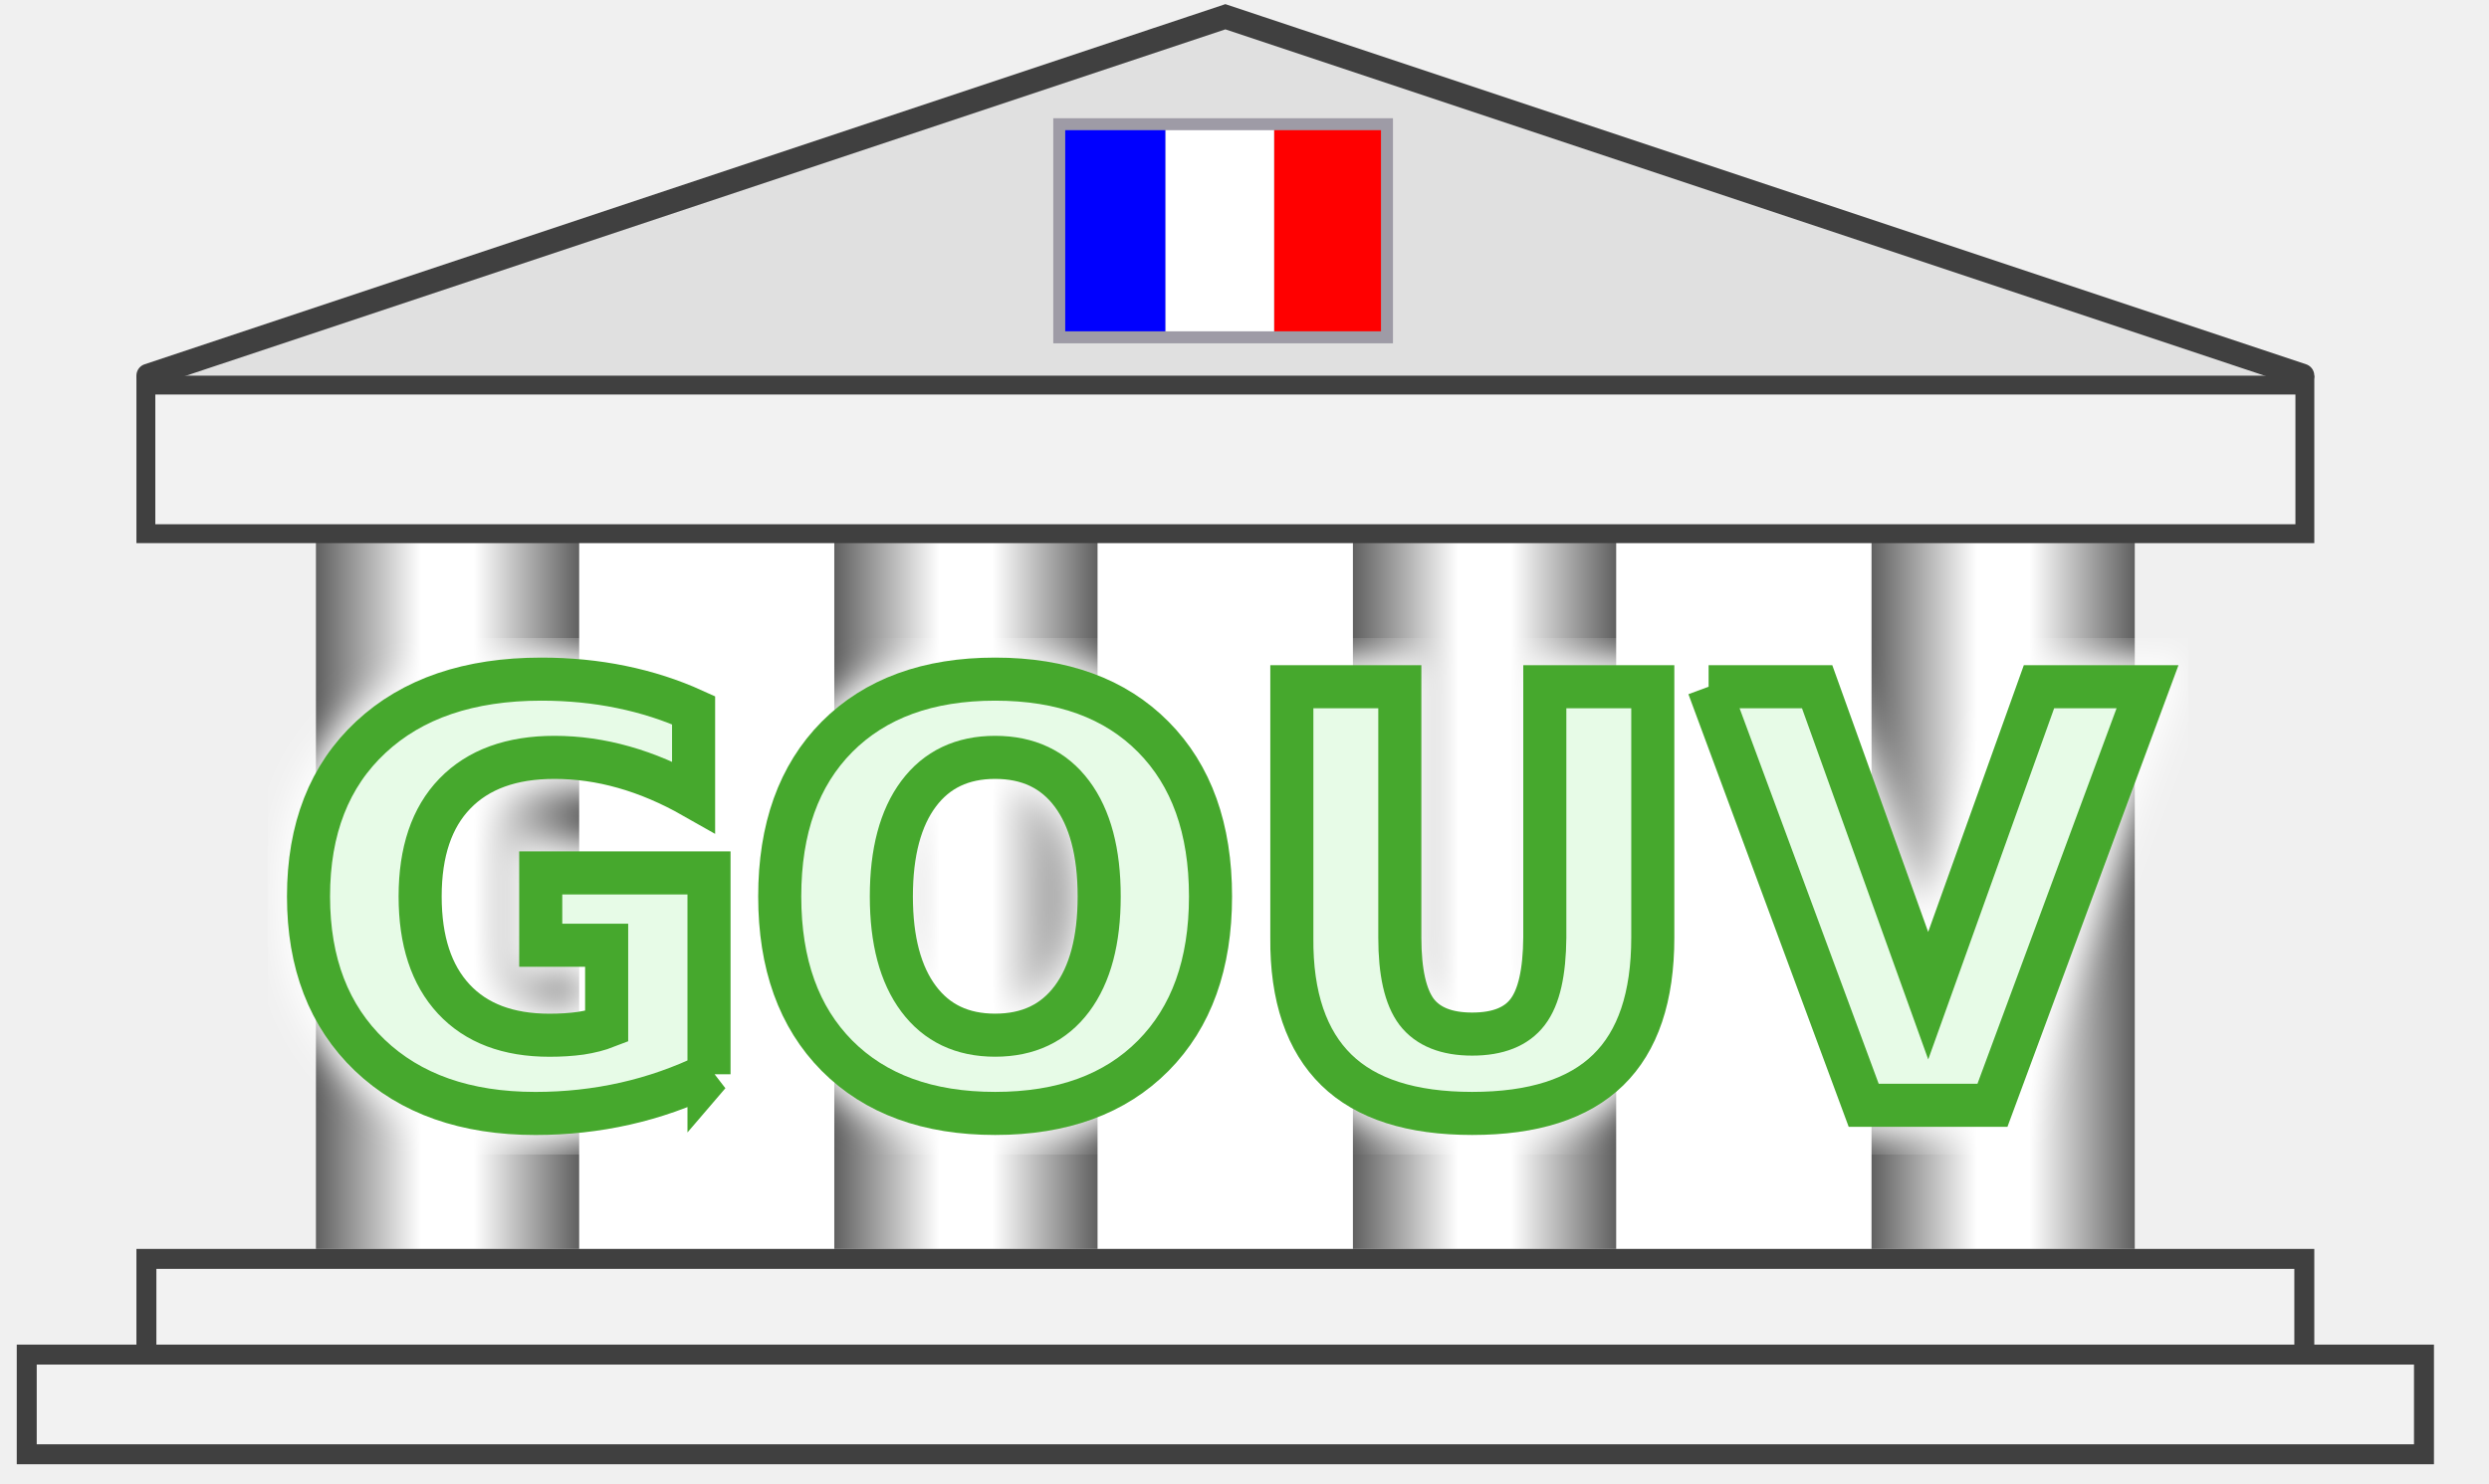
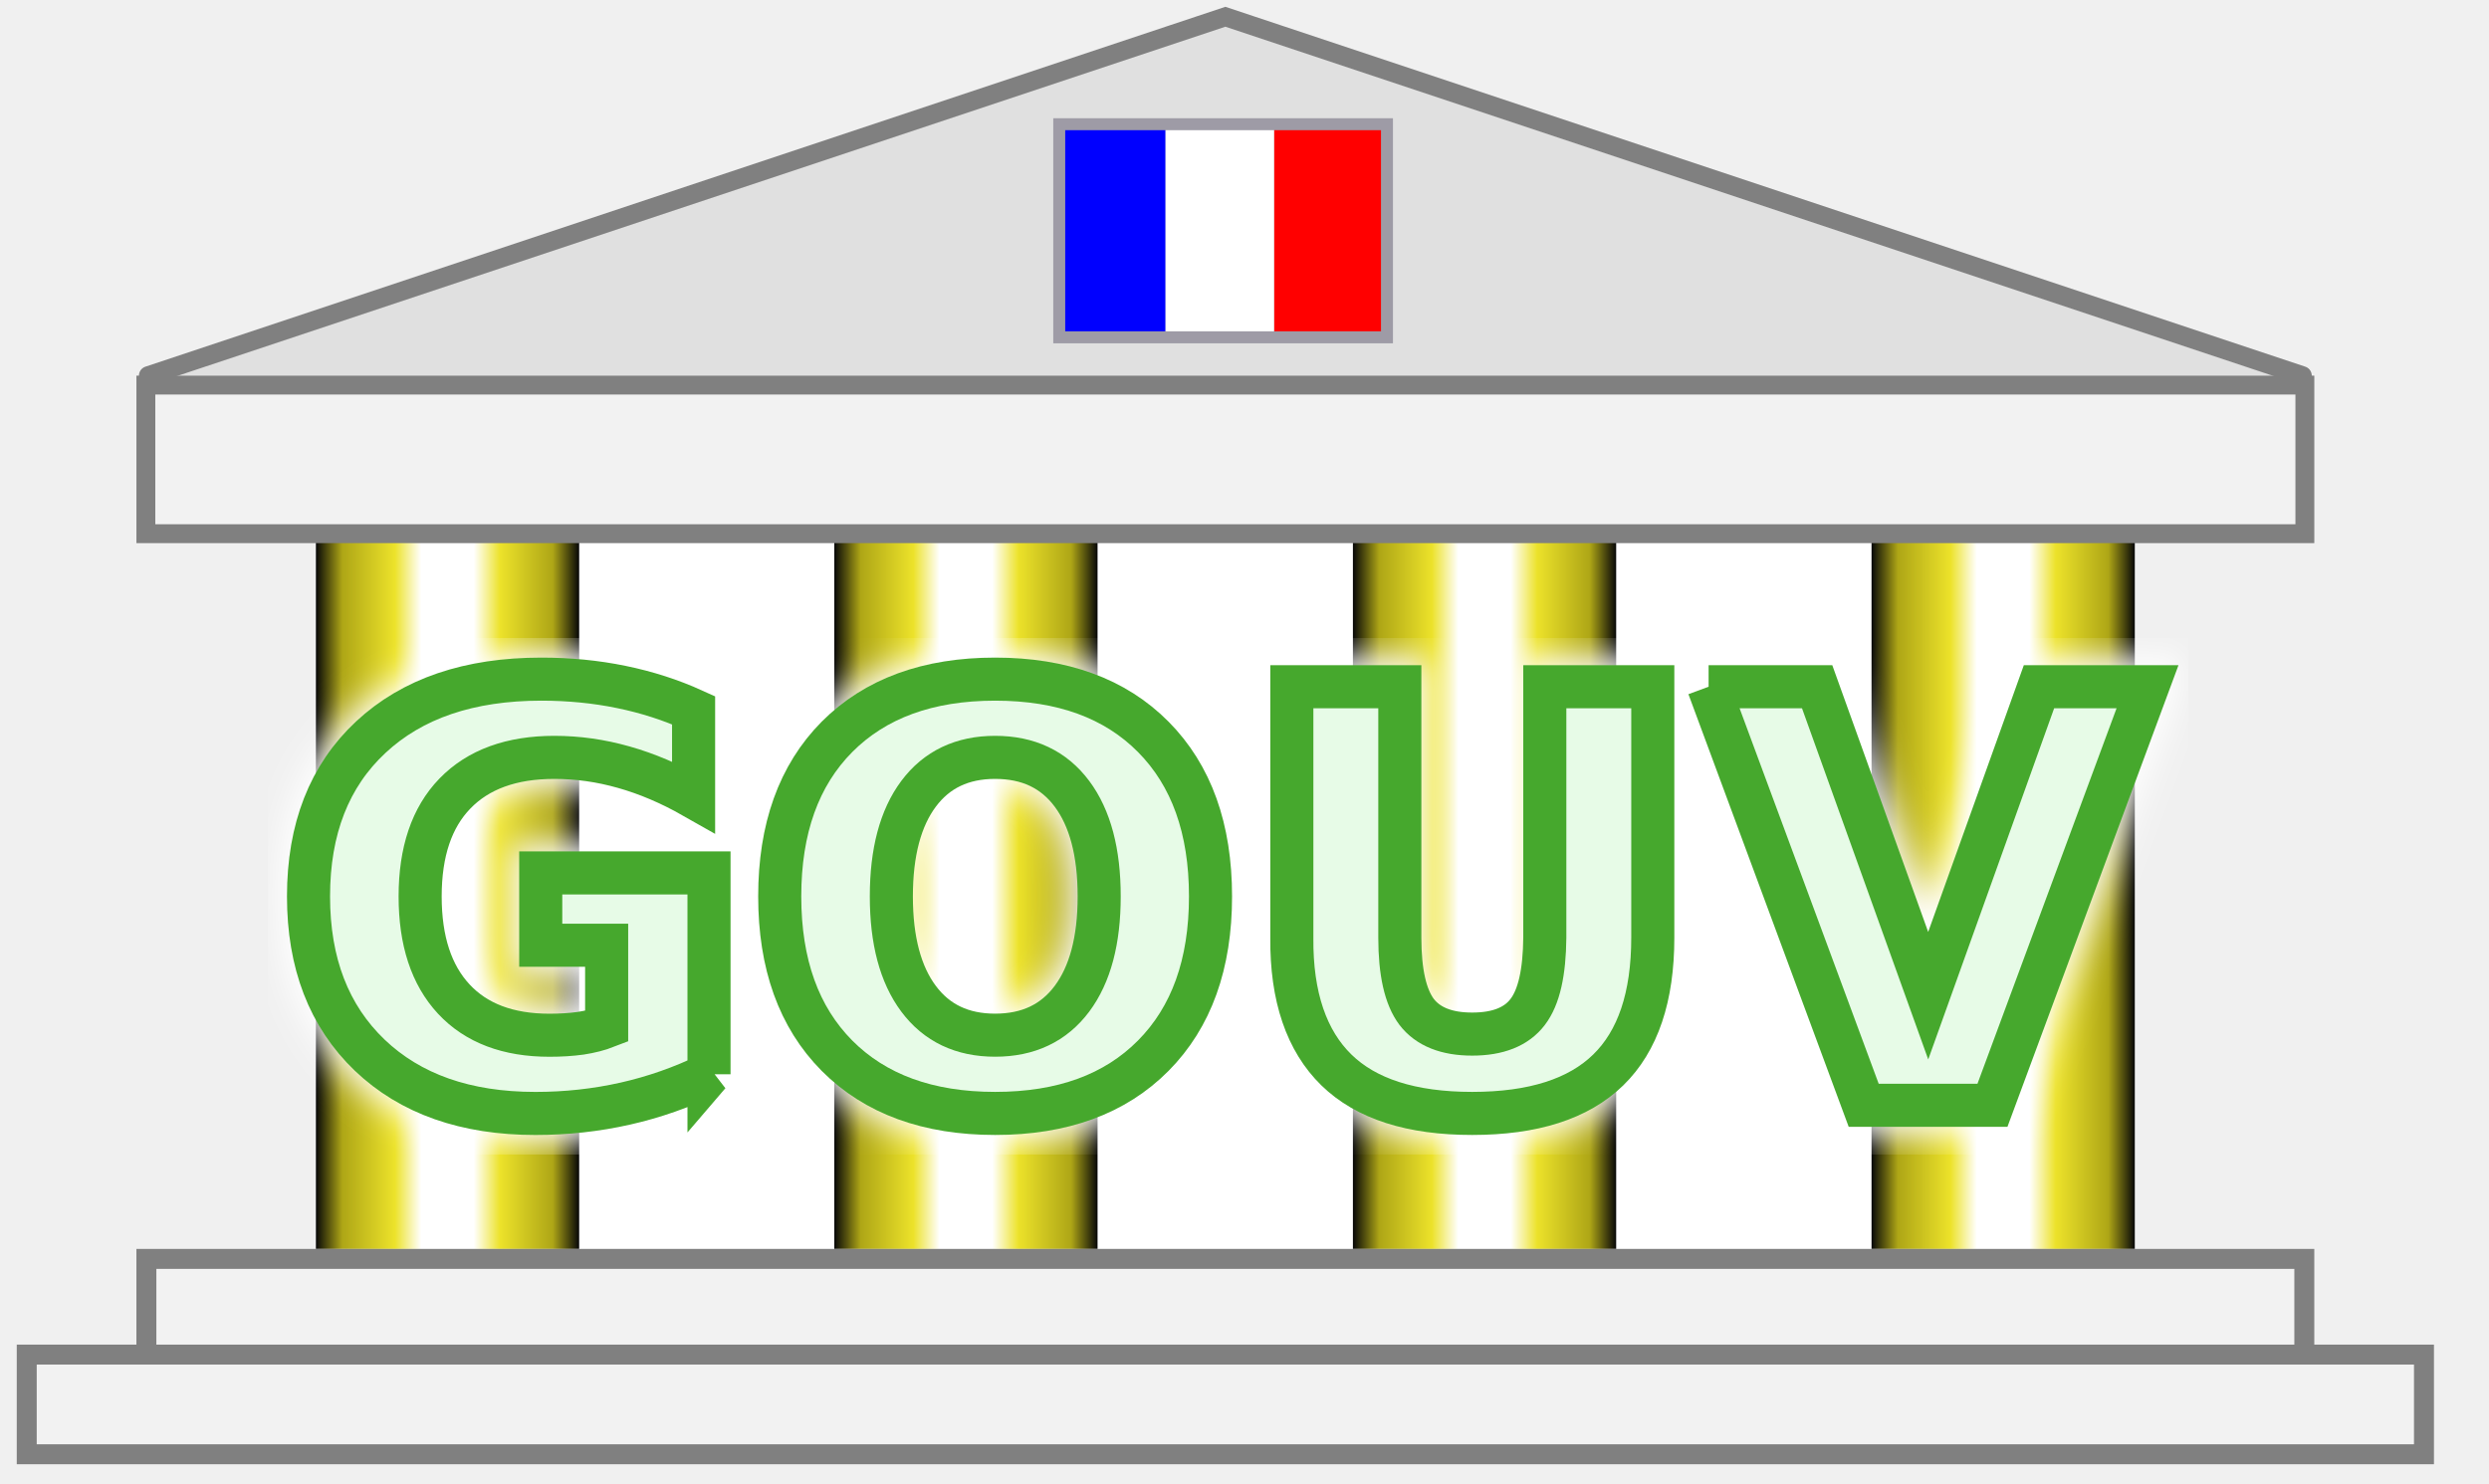
<svg xmlns="http://www.w3.org/2000/svg" width="104" height="62">
  <defs>
-     <linearGradient id="pillarEffect" x1="0" x2="1">
-       <stop id="stop2" offset="0" stop-color="#606060" />
-       <stop id="stop4" offset="0.4" stop-color="#ffffff" />
-       <stop id="stop6" offset="0.6" stop-color="#ffffff" />
-       <stop id="stop8" offset="1" stop-color="#606060" />
+     <linearGradient x2="1" x1="0" id="goldenPillar">
+       <stop stop-color="#080808" offset="0" />
+       <stop stop-color="#aea616" offset="0.1" />
+       <stop stop-color="#ece22a" offset="0.3" />
+       <stop stop-color="#ffffff" offset="0.4" />
+       <stop stop-color="#ffffff" offset="0.6" />
+       <stop stop-color="#ece22a" offset="0.7" />
+       <stop stop-color="#aea616" offset="0.9" />
+       <stop stop-color="#080808" offset="1" />
    </linearGradient>
-     <filter color-interpolation-filters="sRGB" id="textGlow" x="-0.022" width="1.044" y="-0.094" height="1.188">
-       <feGaussianBlur stdDeviation="0.712" id="feGaussianBlur852" />
+     <filter height="1.188" y="-0.094" width="1.044" x="-0.022" id="textGlow" color-interpolation-filters="sRGB">
+       <feGaussianBlur id="feGaussianBlur852" stdDeviation="0.712" />
    </filter>
  </defs>
  <g>
-     <rect fill="#ffffff" id="rect18" height="31.5" width="76" y="20.7" x="13.2" />
-     <rect fill="url(#pillarEffect)" id="rect22" height="31.5" width="11" y="20.7" x="13.2" />
-     <rect fill="url(#pillarEffect)" id="rect26" height="31.5" width="11" y="20.7" x="34.86" />
-     <rect fill="url(#pillarEffect)" id="rect30" height="31.5" width="11" y="20.7" x="56.53" />
-     <rect fill="url(#pillarEffect)" id="rect32" height="31.5" width="11" y="20.7" x="78.2" />
-     <path fill="#e0e0e0" stroke="#404040" stroke-linecap="round" id="path34" d="m6.2,15.7l45,-15l45,15" />
-     <rect fill="#f2f2f2" stroke="#404040" stroke-width="0.789" id="rect36" height="6.211" width="90.211" y="16.095" x="6.095" />
-     <rect fill="#f2f2f2" stroke="#404040" stroke-width="0.834" id="rect40" height="4.166" width="90.166" y="52.617" x="6.117" />
-     <rect fill="#f2f2f2" stroke="#404040" stroke-width="0.834" id="rect38" height="4.166" width="100.166" y="56.617" x="1.117" />
-     <g fill="#fbfbff" stroke="#ffffff" stroke-width="2.5" stroke-miterlimit="4" filter="url(#textGlow)" id="g843">
-       <path fill="#fbfbff" stroke="#ffffff" stroke-width="2.5" stroke-miterlimit="4" id="path835" d="m29.626,44.898c-1.125,0.547 -2.293,0.957 -3.504,1.23c-1.211,0.273 -2.461,0.41 -3.75,0.41c-2.914,0 -5.223,-0.812 -6.926,-2.438c-1.703,-1.633 -2.555,-3.844 -2.555,-6.633c0,-2.82 0.867,-5.039 2.602,-6.656c1.734,-1.617 4.109,-2.426 7.125,-2.426c1.164,0 2.277,0.109 3.34,0.328c1.07,0.219 2.078,0.543 3.023,0.973l0,3.621c-0.977,-0.555 -1.949,-0.969 -2.918,-1.242c-0.961,-0.273 -1.926,-0.41 -2.895,-0.41c-1.797,0 -3.184,0.504 -4.16,1.512c-0.969,1 -1.453,2.434 -1.453,4.301c0,1.852 0.469,3.281 1.406,4.289c0.938,1.008 2.27,1.512 3.996,1.512c0.469,0 0.902,-0.027 1.301,-0.082c0.406,-0.062 0.77,-0.156 1.09,-0.281l0,-3.398l-2.754,0l0,-3.023l7.031,0l0,8.414z" />
-       <path fill="#fbfbff" stroke="#ffffff" stroke-width="2.5" stroke-miterlimit="4" id="path837" d="m41.58,31.655c-1.375,0 -2.441,0.508 -3.199,1.523c-0.758,1.016 -1.137,2.445 -1.137,4.289c0,1.836 0.379,3.262 1.137,4.277c0.758,1.016 1.824,1.523 3.199,1.523c1.383,0 2.453,-0.508 3.211,-1.523c0.758,-1.016 1.137,-2.441 1.137,-4.277c0,-1.844 -0.379,-3.273 -1.137,-4.289c-0.758,-1.016 -1.828,-1.523 -3.211,-1.523zm0,-3.27c2.812,0 5.016,0.805 6.609,2.414c1.594,1.609 2.391,3.832 2.391,6.668c0,2.828 -0.797,5.047 -2.391,6.656c-1.594,1.609 -3.797,2.414 -6.609,2.414c-2.805,0 -5.008,-0.805 -6.609,-2.414c-1.594,-1.609 -2.391,-3.828 -2.391,-6.656c0,-2.836 0.797,-5.059 2.391,-6.668c1.602,-1.609 3.805,-2.414 6.609,-2.414z" />
-       <path fill="#fbfbff" stroke="#ffffff" stroke-width="2.5" stroke-miterlimit="4" id="path839" d="m53.978,28.702l4.512,0l0,10.488c0,1.445 0.234,2.48 0.703,3.105c0.477,0.617 1.25,0.926 2.32,0.926c1.078,0 1.852,-0.309 2.32,-0.926c0.477,-0.625 0.701,-1.66 0.715,-3.105l0,-10.488l4.512,0l0,10.488c0,2.477 -0.621,4.32 -1.863,5.531c-1.242,1.211 -3.137,1.816 -5.684,1.816c-2.539,0 -4.43,-0.605 -5.672,-1.816c-1.242,-1.211 -1.887,-3.055 -1.863,-5.531l0,-10.488z" />
-       <path fill="#fbfbff" stroke="#ffffff" stroke-width="2.5" stroke-miterlimit="4" id="path841" d="m71.392,28.702l4.535,0l4.641,12.914l4.629,-12.914l4.535,0l-6.48,17.496l-5.379,0l-6.48,-17.496z" />
+     <rect x="14" y="20.7" width="70" height="31.5" id="rect18" fill="white" />
+     <rect x="13.2" y="20.7" width="11" height="31.5" id="rect22" fill="url(#goldenPillar)" />
+     <rect x="34.86" y="20.7" width="11" height="31.5" id="rect26" fill="url(#goldenPillar)" />
+     <rect x="56.53" y="20.7" width="11" height="31.5" id="rect30" fill="url(#goldenPillar)" />
+     <rect x="78.2" y="20.7" width="11" height="31.5" id="rect32" fill="url(#goldenPillar)" />
+     <path d="m6.2,15.7l45,-15l45,15" id="path34" stroke-linecap="round" stroke-width="0.789" stroke="#808080" fill="#e0e0e0" />
+     <rect x="6.095" y="16.095" width="90.211" height="6.211" id="rect36" stroke-width="0.789" stroke="#808080" fill="#f2f2f2" />
+     <rect x="6.117" y="52.617" width="90.166" height="4.166" id="rect40" stroke-width="0.834" stroke="#808080" fill="#f2f2f2" />
+     <rect x="1.117" y="56.617" width="100.166" height="4.166" id="rect38" stroke-width="0.834" stroke="#808080" fill="#f2f2f2" />
+     <g id="g843" filter="url(#textGlow)" stroke-miterlimit="4" stroke-width="2.5" stroke="#ffffff" fill="#fbfbff">
+       <path d="m29.626,44.898c-1.125,0.547 -2.293,0.957 -3.504,1.23c-1.211,0.273 -2.461,0.41 -3.75,0.41c-2.914,0 -5.223,-0.812 -6.926,-2.438c-1.703,-1.633 -2.555,-3.844 -2.555,-6.633c0,-2.82 0.867,-5.039 2.602,-6.656c1.734,-1.617 4.109,-2.426 7.125,-2.426c1.164,0 2.277,0.109 3.34,0.328c1.07,0.219 2.078,0.543 3.023,0.973l0,3.621c-0.977,-0.555 -1.949,-0.969 -2.918,-1.242c-0.961,-0.273 -1.926,-0.41 -2.895,-0.41c-1.797,0 -3.184,0.504 -4.16,1.512c-0.969,1 -1.453,2.434 -1.453,4.301c0,1.852 0.469,3.281 1.406,4.289c0.938,1.008 2.27,1.512 3.996,1.512c0.469,0 0.902,-0.027 1.301,-0.082c0.406,-0.062 0.77,-0.156 1.09,-0.281l0,-3.398l-2.754,0l0,-3.023l7.031,0l0,8.414z" id="path835" stroke-miterlimit="4" stroke-width="2.5" stroke="#ffffff" fill="#fbfbff" />
+       <path d="m41.58,31.655c-1.375,0 -2.441,0.508 -3.199,1.523c-0.758,1.016 -1.137,2.445 -1.137,4.289c0,1.836 0.379,3.262 1.137,4.277c0.758,1.016 1.824,1.523 3.199,1.523c1.383,0 2.453,-0.508 3.211,-1.523c0.758,-1.016 1.137,-2.441 1.137,-4.277c0,-1.844 -0.379,-3.273 -1.137,-4.289c-0.758,-1.016 -1.828,-1.523 -3.211,-1.523zm0,-3.27c2.812,0 5.016,0.805 6.609,2.414c1.594,1.609 2.391,3.832 2.391,6.668c0,2.828 -0.797,5.047 -2.391,6.656c-1.594,1.609 -3.797,2.414 -6.609,2.414c-2.805,0 -5.008,-0.805 -6.609,-2.414c-1.594,-1.609 -2.391,-3.828 -2.391,-6.656c0,-2.836 0.797,-5.059 2.391,-6.668c1.602,-1.609 3.805,-2.414 6.609,-2.414z" id="path837" stroke-miterlimit="4" stroke-width="2.5" stroke="#ffffff" fill="#fbfbff" />
+       <path d="m53.978,28.702l4.512,0l0,10.488c0,1.445 0.234,2.48 0.703,3.105c0.477,0.617 1.25,0.926 2.32,0.926c1.078,0 1.852,-0.309 2.32,-0.926c0.477,-0.625 0.701,-1.66 0.715,-3.105l0,-10.488l4.512,0l0,10.488c0,2.477 -0.621,4.32 -1.863,5.531c-1.242,1.211 -3.137,1.816 -5.684,1.816c-2.539,0 -4.43,-0.605 -5.672,-1.816c-1.242,-1.211 -1.887,-3.055 -1.863,-5.531l0,-10.488z" id="path839" stroke-miterlimit="4" stroke-width="2.5" stroke="#ffffff" fill="#fbfbff" />
+       <path d="m71.392,28.702l4.535,0l4.641,12.914l4.629,-12.914l4.535,0l-6.48,17.496l-5.379,0l-6.48,-17.496z" id="path841" stroke-miterlimit="4" stroke-width="2.5" stroke="#ffffff" fill="#fbfbff" />
    </g>
-     <g fill="#e7fbe7" stroke="#46a82d" stroke-width="1.8" id="g22">
-       <path fill="#e7fbe7" stroke="#46a82d" d="m29.626,44.898c-1.125,0.547 -2.293,0.957 -3.504,1.23c-1.211,0.273 -2.461,0.41 -3.75,0.41c-2.914,0 -5.223,-0.812 -6.926,-2.438c-1.703,-1.633 -2.555,-3.844 -2.555,-6.633c0,-2.82 0.867,-5.039 2.602,-6.656c1.734,-1.617 4.109,-2.426 7.125,-2.426c1.164,0 2.277,0.109 3.34,0.328c1.07,0.219 2.078,0.543 3.023,0.973l0,3.621c-0.977,-0.555 -1.949,-0.969 -2.918,-1.242c-0.961,-0.273 -1.926,-0.41 -2.895,-0.41c-1.797,0 -3.184,0.504 -4.16,1.512c-0.969,1 -1.453,2.434 -1.453,4.301c0,1.852 0.469,3.281 1.406,4.289c0.938,1.008 2.27,1.512 3.996,1.512c0.469,0 0.902,-0.027 1.301,-0.082c0.406,-0.062 0.77,-0.156 1.09,-0.281l0,-3.398l-2.754,0l0,-3.023l7.031,0l0,8.414z" id="path834" />
-       <path fill="#e7fbe7" stroke="#46a82d" d="m41.58,31.655c-1.375,0 -2.441,0.508 -3.199,1.523c-0.758,1.016 -1.137,2.445 -1.137,4.289c0,1.836 0.379,3.262 1.137,4.277c0.758,1.016 1.824,1.523 3.199,1.523c1.383,0 2.453,-0.508 3.211,-1.523c0.758,-1.016 1.137,-2.441 1.137,-4.277c0,-1.844 -0.379,-3.273 -1.137,-4.289c-0.758,-1.016 -1.828,-1.523 -3.211,-1.523zm0,-3.27c2.812,0 5.016,0.805 6.609,2.414c1.594,1.609 2.391,3.832 2.391,6.668c0,2.828 -0.797,5.047 -2.391,6.656c-1.594,1.609 -3.797,2.414 -6.609,2.414c-2.805,0 -5.008,-0.805 -6.609,-2.414c-1.594,-1.609 -2.391,-3.828 -2.391,-6.656c0,-2.836 0.797,-5.059 2.391,-6.668c1.602,-1.609 3.805,-2.414 6.609,-2.414z" id="path836" />
-       <path fill="#e7fbe7" stroke="#46a82d" d="m53.978,28.702l4.512,0l0,10.488c0,1.445 0.234,2.48 0.703,3.105c0.477,0.617 1.25,0.926 2.32,0.926c1.078,0 1.852,-0.309 2.32,-0.926c0.477,-0.625 0.701,-1.66 0.715,-3.105l0,-10.488l4.512,0l0,10.488c0,2.477 -0.621,4.32 -1.863,5.531c-1.242,1.211 -3.137,1.816 -5.684,1.816c-2.539,0 -4.43,-0.605 -5.672,-1.816c-1.242,-1.211 -1.887,-3.055 -1.863,-5.531l0,-10.488z" id="path838" />
-       <path fill="#e7fbe7" stroke="#46a82d" d="m71.392,28.702l4.535,0l4.641,12.914l4.629,-12.914l4.535,0l-6.48,17.496l-5.379,0l-6.48,-17.496z" id="path840" />
+     <g id="g22" stroke-width="1.8" stroke="#46a82d" fill="#e7fbe7">
+       <path id="path834" d="m29.626,44.898c-1.125,0.547 -2.293,0.957 -3.504,1.23c-1.211,0.273 -2.461,0.41 -3.75,0.41c-2.914,0 -5.223,-0.812 -6.926,-2.438c-1.703,-1.633 -2.555,-3.844 -2.555,-6.633c0,-2.82 0.867,-5.039 2.602,-6.656c1.734,-1.617 4.109,-2.426 7.125,-2.426c1.164,0 2.277,0.109 3.34,0.328c1.07,0.219 2.078,0.543 3.023,0.973l0,3.621c-0.977,-0.555 -1.949,-0.969 -2.918,-1.242c-0.961,-0.273 -1.926,-0.41 -2.895,-0.41c-1.797,0 -3.184,0.504 -4.16,1.512c-0.969,1 -1.453,2.434 -1.453,4.301c0,1.852 0.469,3.281 1.406,4.289c0.938,1.008 2.27,1.512 3.996,1.512c0.469,0 0.902,-0.027 1.301,-0.082c0.406,-0.062 0.77,-0.156 1.09,-0.281l0,-3.398l-2.754,0l0,-3.023l7.031,0l0,8.414z" stroke="#46a82d" fill="#e7fbe7" />
+       <path id="path836" d="m41.58,31.655c-1.375,0 -2.441,0.508 -3.199,1.523c-0.758,1.016 -1.137,2.445 -1.137,4.289c0,1.836 0.379,3.262 1.137,4.277c0.758,1.016 1.824,1.523 3.199,1.523c1.383,0 2.453,-0.508 3.211,-1.523c0.758,-1.016 1.137,-2.441 1.137,-4.277c0,-1.844 -0.379,-3.273 -1.137,-4.289c-0.758,-1.016 -1.828,-1.523 -3.211,-1.523zm0,-3.27c2.812,0 5.016,0.805 6.609,2.414c1.594,1.609 2.391,3.832 2.391,6.668c0,2.828 -0.797,5.047 -2.391,6.656c-1.594,1.609 -3.797,2.414 -6.609,2.414c-2.805,0 -5.008,-0.805 -6.609,-2.414c-1.594,-1.609 -2.391,-3.828 -2.391,-6.656c0,-2.836 0.797,-5.059 2.391,-6.668c1.602,-1.609 3.805,-2.414 6.609,-2.414z" stroke="#46a82d" fill="#e7fbe7" />
+       <path id="path838" d="m53.978,28.702l4.512,0l0,10.488c0,1.445 0.234,2.48 0.703,3.105c0.477,0.617 1.25,0.926 2.32,0.926c1.078,0 1.852,-0.309 2.32,-0.926c0.477,-0.625 0.701,-1.66 0.715,-3.105l0,-10.488l4.512,0l0,10.488c0,2.477 -0.621,4.32 -1.863,5.531c-1.242,1.211 -3.137,1.816 -5.684,1.816c-2.539,0 -4.43,-0.605 -5.672,-1.816c-1.242,-1.211 -1.887,-3.055 -1.863,-5.531l0,-10.488z" stroke="#46a82d" fill="#e7fbe7" />
+       <path id="path840" d="m71.392,28.702l4.535,0l4.641,12.914l4.629,-12.914l4.535,0l-6.48,17.496l-5.379,0l-6.48,-17.496z" stroke="#46a82d" fill="#e7fbe7" />
    </g>
-     <rect fill="#ffffff" stroke-width="0.369" stroke-linecap="round" stroke-miterlimit="4" id="rect883" width="4.5" height="8.6" x="48.722" y="5.3" />
-     <rect fill="#0000ff" stroke-width="0.369" stroke-linecap="round" stroke-miterlimit="4" y="5.3" x="44.192" height="8.6" width="4.5" id="rect885" />
-     <rect fill="#ff0000" stroke-width="0.369" stroke-linecap="round" stroke-miterlimit="4" id="rect841" width="4.5" height="8.6" x="53.243" y="5.3" />
-     <rect fill="none" stroke="#9e9ba6" stroke-width="0.5" stroke-linecap="round" stroke-miterlimit="4" id="rect861" width="13.694" height="8.906" x="44.259" y="5.192" />
+     <rect y="5.3" x="48.722" height="8.6" width="4.5" id="rect883" stroke-miterlimit="4" stroke-linecap="round" stroke-width="0.369" fill="#ffffff" />
+     <rect id="rect885" width="4.5" height="8.6" x="44.192" y="5.3" stroke-miterlimit="4" stroke-linecap="round" stroke-width="0.369" fill="#0000ff" />
+     <rect y="5.3" x="53.243" height="8.6" width="4.5" id="rect841" stroke-miterlimit="4" stroke-linecap="round" stroke-width="0.369" fill="#ff0000" />
+     <rect y="5.192" x="44.259" height="8.906" width="13.694" id="rect861" stroke-miterlimit="4" stroke-linecap="round" stroke-width="0.5" stroke="#9e9ba6" fill="none" />
  </g>
</svg>
